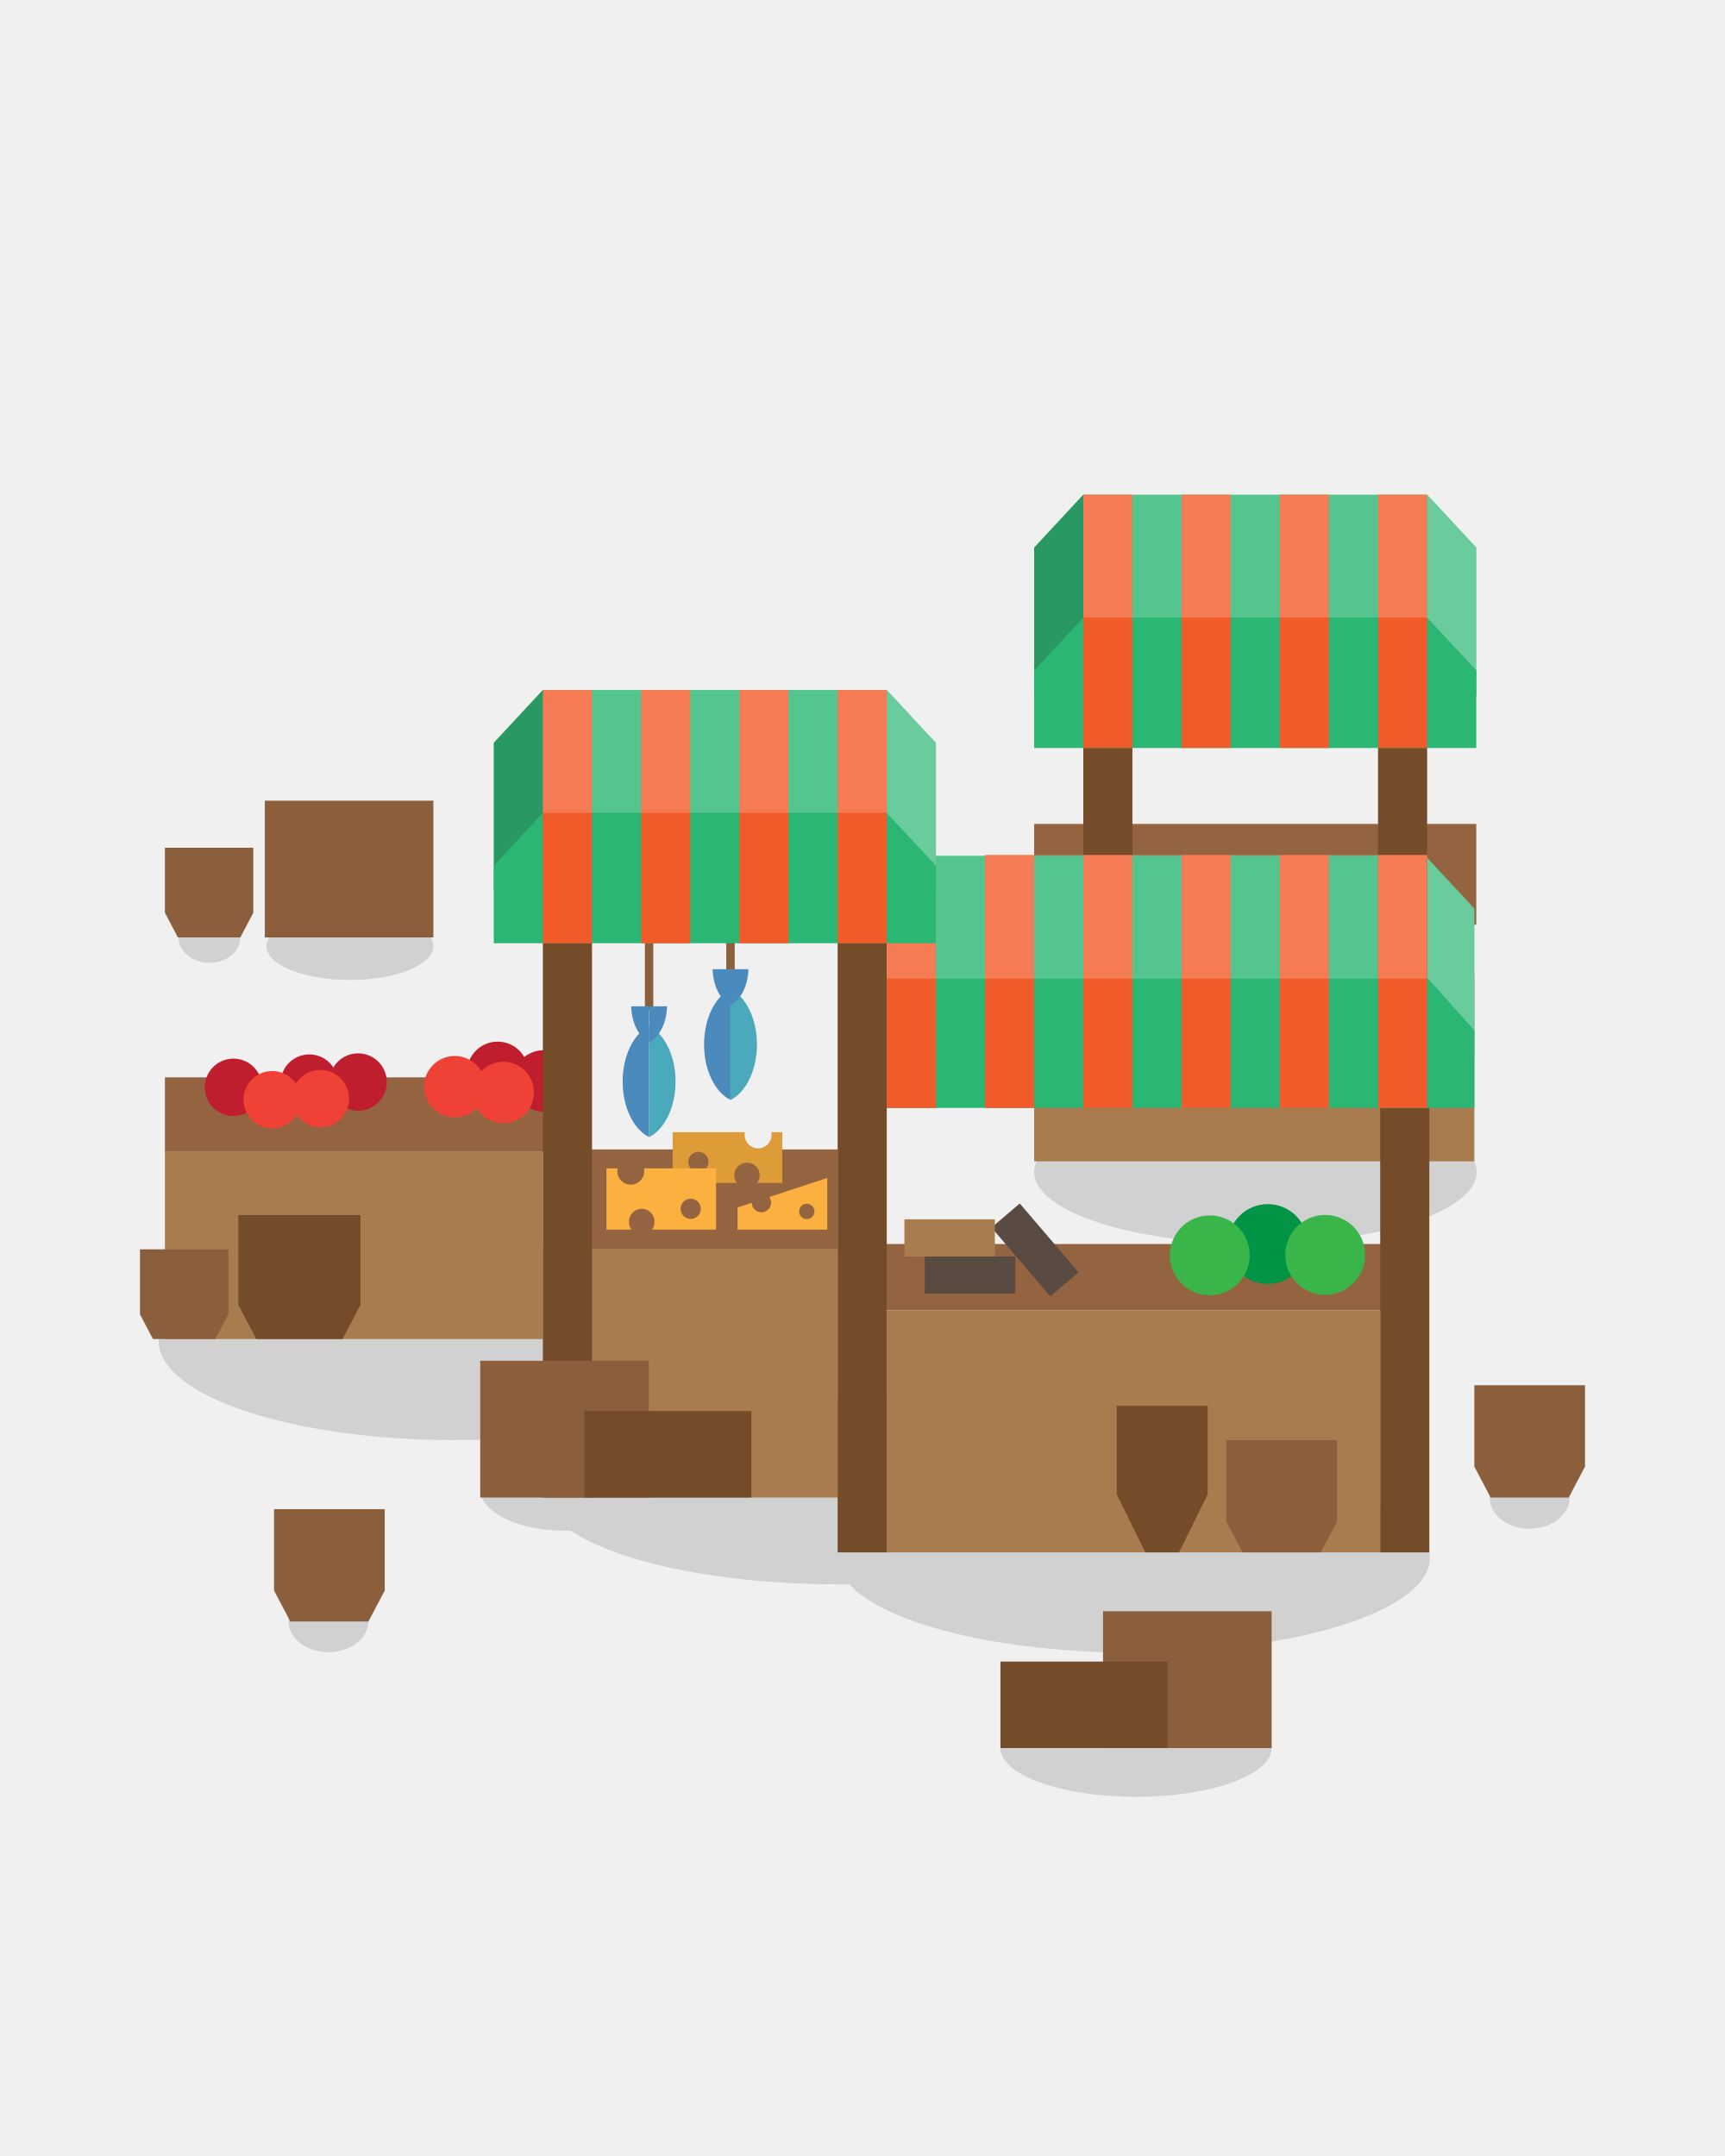
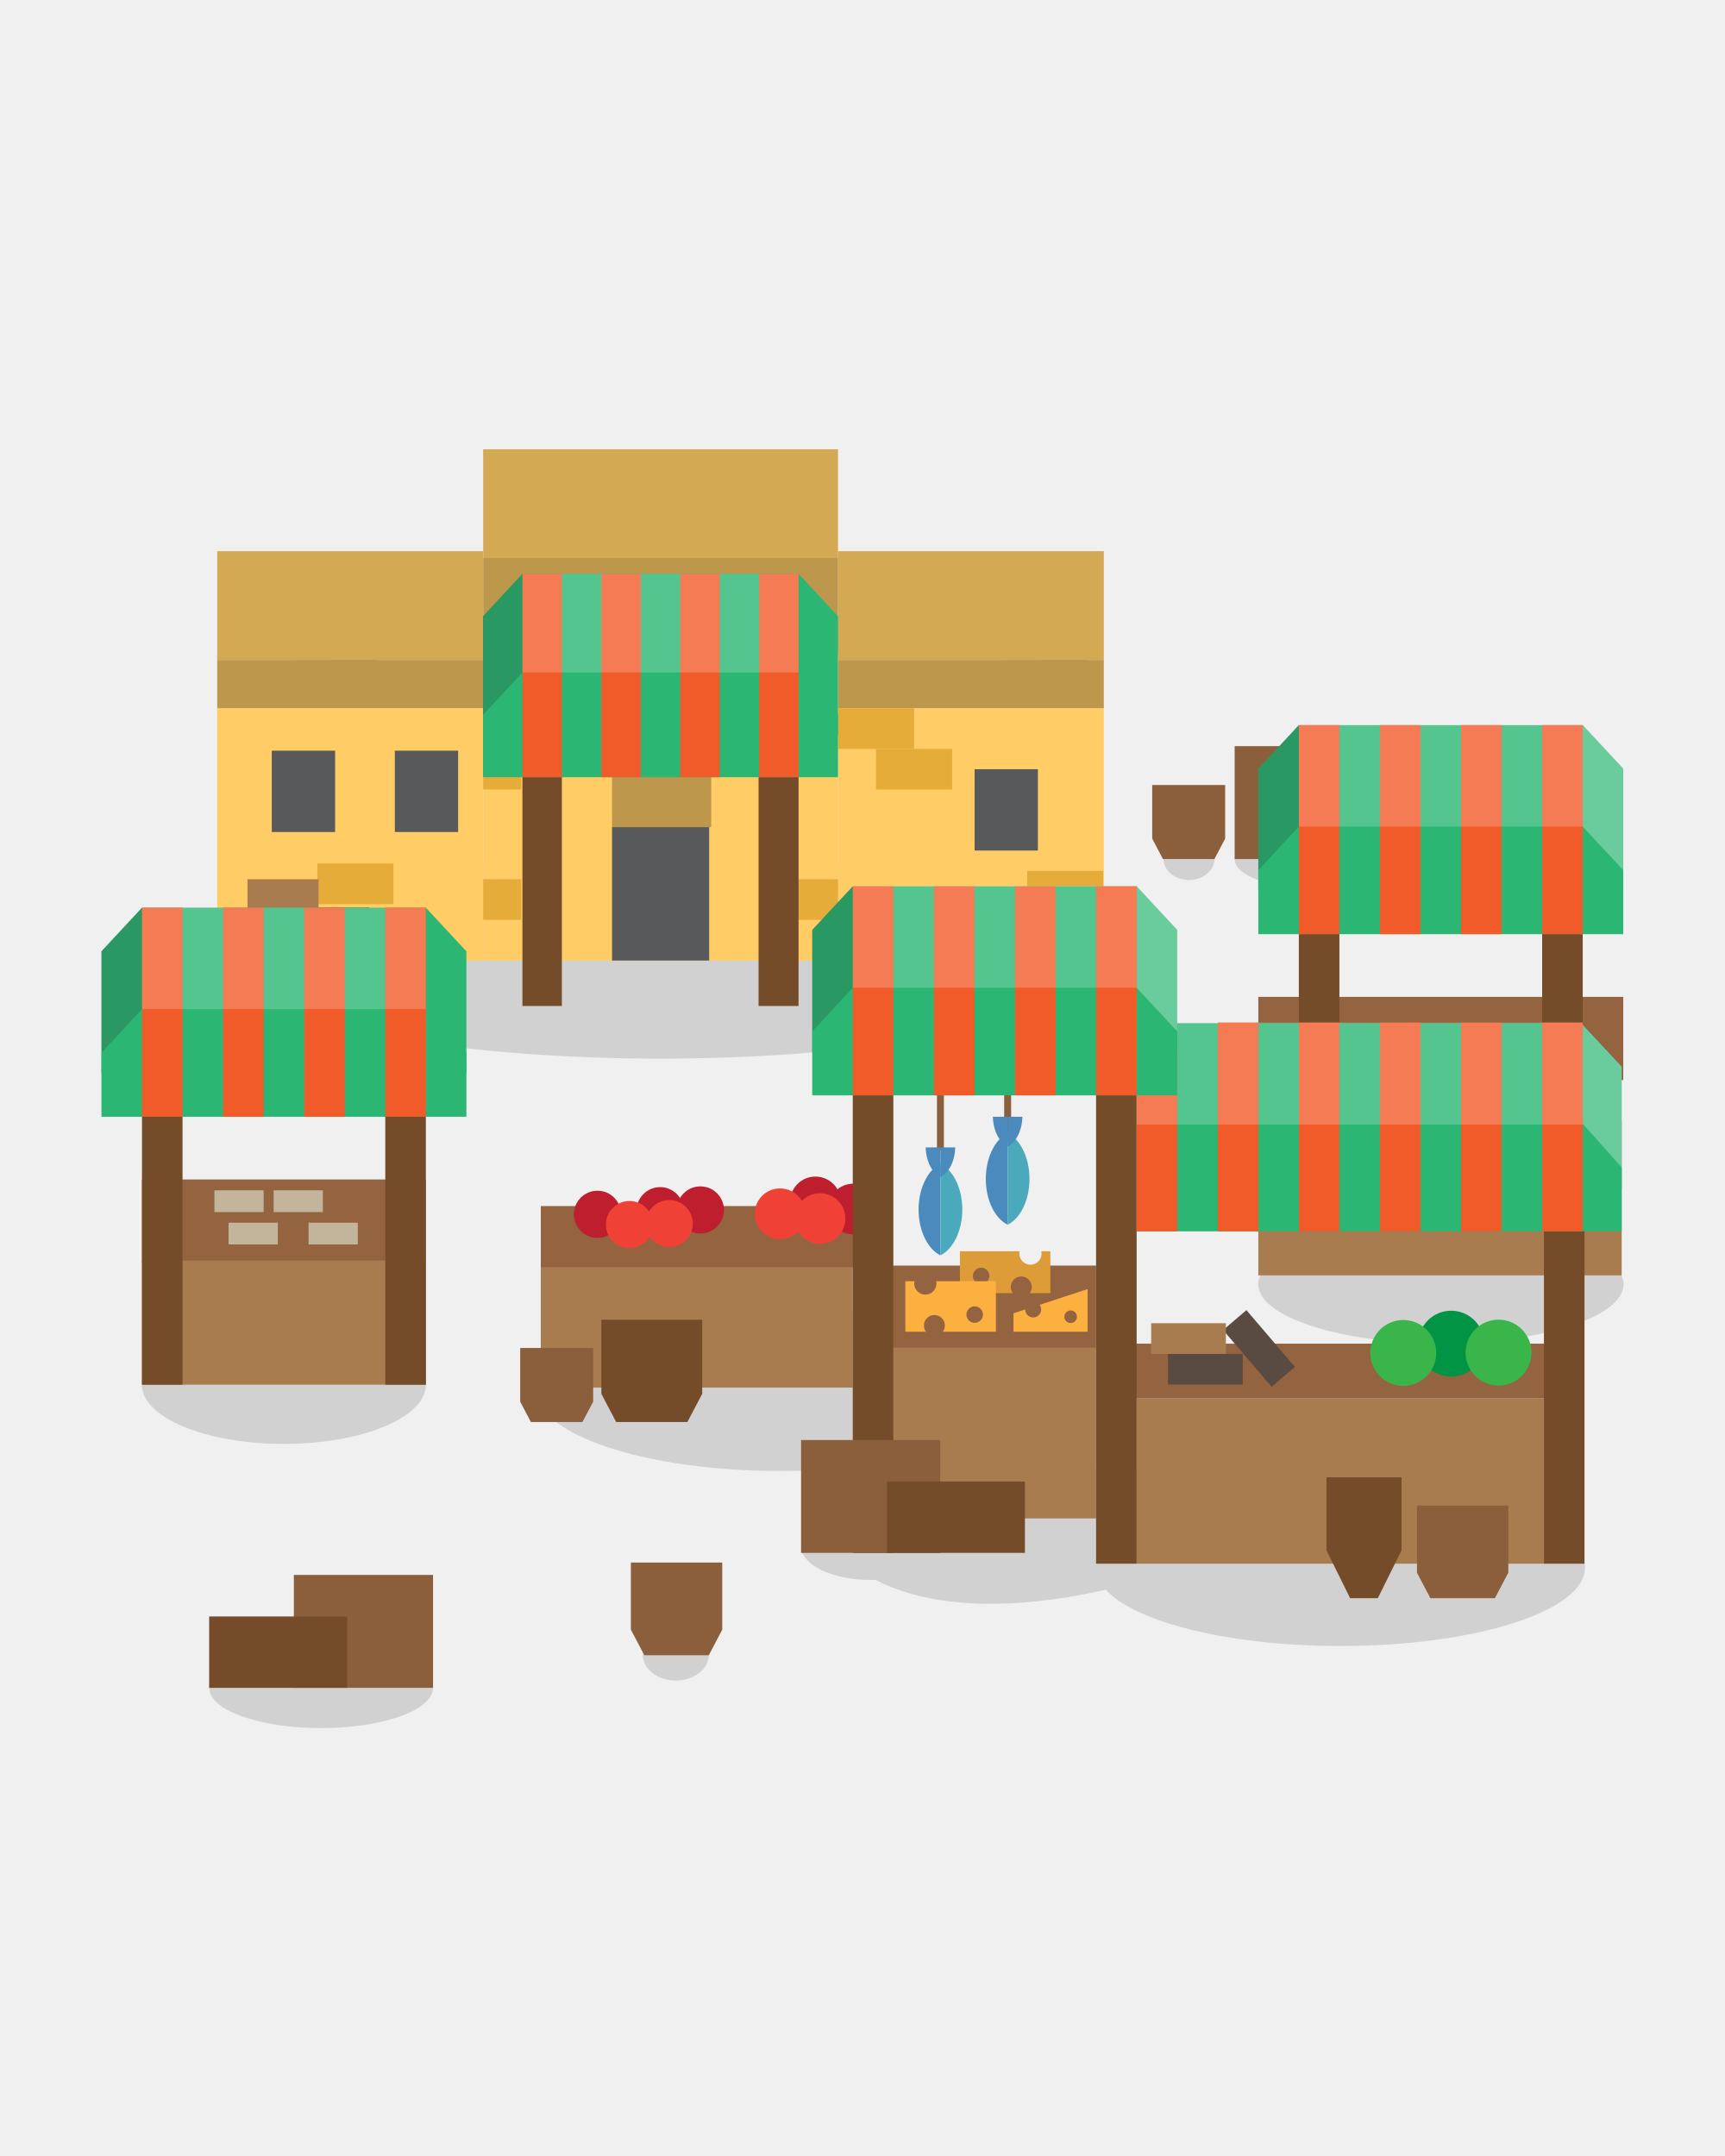
<svg xmlns="http://www.w3.org/2000/svg" viewBox="0 0 512 640">
+   <ellipse cx="196.04" cy="283.87" fill="#231f20" opacity=".15" rx="131.57" ry="30.38" />
+   <path d="m248.73 210.23h78.89v74.9h-78.89z" fill="#fc6" />
+   <path d="m248.73 195.88h78.89v14.35h-78.89z" fill="#bd974b" />
+   <path d="m248.73 210.23h22.58v12.07h-22.58z" fill="#e6ac39" />
+   <path d="m260.02 222.3h22.58v12.07h-22.58z" fill="#e6ac39" />
+   <path d="m304.88 258.52h22.58v12.07h-22.58z" fill="#e6ac39" />
+   <path d="m289.27 228.34h18.79v24.14h-18.79z" fill="#58595b" />
+   <path d="m308.99 180.38h13.35v15.5h-13.35z" fill="#754c29" />
+   <path d="m298.66 185.64h10.33v10.24h-10.33z" fill="#a97c50" />
+   <path d="m248.73 163.61h78.89v32.27h-78.89z" fill="#d4a954" />
+   <path d="m64.47 210.23h78.89v74.9h-78.89z" fill="#fc6" />
+   <path d="m64.47 195.88h78.89v14.35h-78.89z" fill="#bd974b" />
+   <path d="m94.19 256.32h22.58v12.07h-22.58z" fill="#e6ac39" />
+   <path d="m117.19 222.84h18.79v24.14h-18.79z" fill="#58595b" />
+   <path d="m80.67 222.84h18.79v24.14h-18.79z" fill="#58595b" />
+   <path d="m98.3 180.38h13.35v15.5h-13.35z" fill="#754c29" />
+   <path d="m87.97 185.64h10.33v10.24h-10.33z" fill="#a97c50" />
+   <path d="m64.47 163.61h78.89v32.27h-78.89z" fill="#d4a954" />
+   <path d="m143.41 183.97h105.32v101.16h-105.32z" fill="#fc6" />
+   <path d="m143.41 165.64h105.32v28.62h-105.32z" fill="#bd974b" />
+   <path d="m181.66 226.65h29.44v18.89h-29.44z" fill="#bd974b" />
+   <path d="m143.41 210.23h22.58v12.07h-22.58z" fill="#e6ac39" />
+   <path d="m226.15 260.99h22.58v12.07h-22.58z" fill="#e6ac39" />
+   <path d="m143.41 260.99h11.29v12.07h-11.29z" fill="#e6ac39" />
+   <path d="m143.41 222.3h11.29v12.07h-11.29z" fill="#e6ac39" />
+   <path d="m181.66 245.53h28.83v39.6h-28.83z" fill="#58595b" />
+   <path d="m143.41 133.37h105.32v32.27h-105.32z" fill="#d4a954" />
+   <path d="m106.71 289.2h-13.77l-2.87-5.46v-14.34h19.51v14.34z" fill="#754c29" />
+   <path d="m291.46 290.83h-12.63l-3.44-6.67v-19.94h19.51v19.94z" fill="#a97c50" />
+   <path d="m314.37 290.83h-12.63l-3.44-6.67v-19.94h19.51v19.94z" fill="#a97c50" />
+   <path d="m88.7 290.7h-9.38l-5.86-10.26v-19.44h21.1v19.44z" fill="#a97c50" />
+   <path d="m225.15 201.11h11.87v97.51h-11.87z" fill="#754c29" />
+   <path d="m155.06 203.35h11.71v95.27h-11.71z" fill="#754c29" />
+   <path d="m143.36 230.7h105.37v-18.47l-11.71-12.6h-81.96l-11.7 12.6z" fill="#2bb673" />
+   <path d="m143.36 218.19h105.37v-35.26l-11.71-12.6h-81.96l-11.7 12.6z" fill="#2bb673" />
+   <path d="m155.06 170.33h11.71v60.37h-11.71z" fill="#f15a29" />
+   <path d="m178.48 170.33h11.71v60.37h-11.71z" fill="#f15a29" />
+   <path d="m201.9 170.33h11.71v60.37h-11.71z" fill="#f15a29" />
+   <path d="m225.31 170.33h11.71v60.37h-11.71z" fill="#f15a29" />
+   <path d="m155.06 170.33h81.96v29.3h-81.96z" fill="#fff" opacity=".2" />
  <g fill="#231f20">
-     <path d="m336.51 434.22h-3.47c-10.62-11.68-44.39-20.22-84.42-20.22-34.89 0-65 6.5-79.23 15.93-.6 0-1.21 0-1.83 0-13.82 0-25 5.47-25 12.22s11.2 12.22 25 12.22h1.83c14.19 9.42 44.34 15.93 79.23 15.93h3.47c10.62 11.71 44.39 20.27 84.42 20.27 48.54 0 87.89-12.59 87.89-28.11s-39.35-28.24-87.89-28.24z" opacity=".15" />
-     <ellipse cx="134.98" cy="398.07" opacity=".15" rx="87.89" ry="29.42" />
-     <ellipse cx="372.62" cy="347.9" opacity=".15" rx="65.67" ry="21.3" />
-     <ellipse cx="337.18" cy="518.9" opacity=".15" rx="40.24" ry="14.48" />
-     <path d="m97.49 471.92c-6.55 0-11.87 4.15-11.87 9.26s5.32 9.26 11.87 9.26 11.87-4.15 11.87-9.26-5.31-9.26-11.87-9.26z" opacity=".15" />
-     <path d="m454 435.28c-6.56 0-11.87 4.15-11.87 9.26s5.31 9.26 11.87 9.26 11.87-4.15 11.87-9.26-5.29-9.26-11.87-9.26z" opacity=".15" />
-     <ellipse cx="103.86" cy="280.82" opacity=".15" rx="24.79" ry="10.08" />
-     <path d="m62.18 285.81c5.05 0 9.15-3.37 9.15-7.53s-4.1-7.54-9.15-7.54-9.18 3.37-9.18 7.54 4.12 7.53 9.18 7.53z" opacity=".15" />
+     <path d="m143.36 212.23 11.7-12.6v-29.3l-11.7 12.6z" opacity=".2" />
+     <path d="m397.88 452.46h-2.87c-8.76-9.67-36.64-16.73-69.68-16.73-28.8 0-53.68 5.37-65.4 13.15-.5 0-1 0-1.51 0-11.41 0-20.65 4.51-20.65 10.08s9.23 10.04 20.65 10.04h1.51c26.69 14 67.32 2.9 68.27 2.89 8.76 9.66 36.64 16.72 69.68 16.72 40.07 0 72.55-10.38 72.55-23.2s-32.43-12.95-72.55-12.95z" opacity=".15" />
+     <ellipse cx="231.53" cy="412.38" opacity=".15" rx="72.55" ry="24.28" />
+     <ellipse cx="427.68" cy="381.21" opacity=".15" rx="54.21" ry="17.58" />
+     <ellipse cx="95.3" cy="501.03" opacity=".15" rx="33.22" ry="11.95" />
+     <path d="m200.58 483.58c-5.41 0-9.8 3.42-9.8 7.64s4.39 7.64 9.8 7.64 9.8-3.42 9.8-7.64-4.38-7.64-9.8-7.64z" opacity=".15" />
+     <ellipse cx="387.11" cy="255" opacity=".15" rx="20.65" ry="8.32" />
  </g>
-   <path d="m306.95 244.58h131.23v29.92h-131.23z" fill="#946440" />
-   <path d="m306.95 289.2h130.66v55.53h-130.66z" fill="#a97c50" />
-   <path d="m48.95 319.81h112.39v22.15h-112.39z" fill="#946440" />
-   <path d="m173.42 341.21h75.2v30.06h-75.2z" fill="#946440" />
-   <path d="m262.06 369.28h150.26v19.73h-150.26z" fill="#946440" />
-   <path d="m269.77 313.63h167.83v-43.92l-14.58-15.69h-102.07-51.18z" fill="#2bb673" />
-   <path d="m437.6 306.2-14.58-15.69v-36.49l14.58 15.69z" fill="#fff" opacity=".3" />
-   <path d="m301.7 357.6h11.02v26.86h-11.02z" fill="#594a42" transform="matrix(.7602926 -.6495808 .6495808 .7602926 -167.37 288.5)" />
-   <path d="m388.14 369.28a11.85 11.85 0 1 1 -11.84-11.84 11.84 11.84 0 0 1 11.84 11.84z" fill="#009444" />
-   <path d="m405.17 372.51a11.85 11.85 0 1 1 -11.84-11.85 11.84 11.84 0 0 1 11.84 11.85z" fill="#39b54a" />
-   <path d="m77.81 322.78a8.52 8.52 0 1 1 -8.52-8.53 8.53 8.53 0 0 1 8.52 8.53z" fill="#be1e2d" />
-   <path d="m100.34 321.47a8.53 8.53 0 1 1 -8.52-8.47 8.53 8.53 0 0 1 8.52 8.47z" fill="#be1e2d" />
-   <path d="m156.83 318.32a9.12 9.12 0 1 1 -9.12-9.12 9.12 9.12 0 0 1 9.12 9.12z" fill="#be1e2d" />
-   <path d="m170.46 320.88a9.12 9.12 0 1 1 -9.12-9.12 9.12 9.12 0 0 1 9.12 9.12z" fill="#be1e2d" />
-   <path d="m114.81 321.21a8.52 8.52 0 1 1 -8.52-8.53 8.52 8.52 0 0 1 8.52 8.53z" fill="#be1e2d" />
-   <path d="m103.62 326.12a8.52 8.52 0 1 1 -8.52-8.52 8.52 8.52 0 0 1 8.52 8.52z" fill="#ef4136" />
-   <path d="m48.95 341.96h112.18v55.53h-112.18z" fill="#a97c50" />
-   <path d="m263.2 389.01h146.46v71.81h-146.46z" fill="#a97c50" />
-   <path d="m175.39 370.71h73.23v73.83h-73.23z" fill="#a97c50" />
-   <path d="m45.4 397.48h18.52l3.86-7.33v-19.29h-26.23v19.29z" fill="#8b5e3c" />
-   <path d="m52.81 278.28h18.52l3.86-7.34v-19.29h-26.24v19.29z" fill="#8b5e3c" />
-   <path d="m76.07 397.48h25.59l5.33-10.14v-26.65h-36.26v26.65z" fill="#754c29" />
-   <path d="m465.62 444.54h-23.19l-4.83-9.19v-24.15h32.85v24.15z" fill="#8b5e3c" />
-   <path d="m109.36 481.33h-23.19l-4.83-9.18v-24.16h32.85v24.16z" fill="#8b5e3c" />
-   <path d="m392.02 460.82h-23.19l-4.84-9.18v-24.16h32.86v24.16z" fill="#8b5e3c" />
-   <path d="m349.94 460.82h-9.97l-8.51-17.21v-26.29h26.99v26.29z" fill="#754c29" />
-   <path d="m248.62 279.21h14.58v181.61h-14.58z" fill="#754c29" />
-   <path d="m409.66 306.4h14.58v154.42h-14.58z" fill="#754c29" />
-   <path d="m161.13 279.21h14.58v165.33h-14.58z" fill="#754c29" />
-   <path d="m409.01 220.96h14.58v97.36h-14.58z" fill="#754c29" />
-   <path d="m321.53 220.96h14.58v88.63h-14.58z" fill="#754c29" />
-   <path d="m263.2 328.88h174.4v-23l-14-15.69h-160.4z" fill="#2bb673" />
-   <path d="m263.2 253.8h14.58v75.09h-14.58z" fill="#f15a29" />
-   <path d="m292.37 253.8h14.58v75.09h-14.58z" fill="#f15a29" />
-   <path d="m321.53 253.8h14.58v75.09h-14.58z" fill="#f15a29" />
-   <path d="m350.69 253.8h14.58v75.09h-14.58z" fill="#f15a29" />
-   <path d="m379.85 253.8h14.58v75.09h-14.58z" fill="#f15a29" />
-   <path d="m409.01 253.8h14.58v75.09h-14.58z" fill="#f15a29" />
-   <path d="m274.49 372.96h26.86v11.02h-26.86z" fill="#594a42" />
-   <path d="m268.43 361.94h26.86v11.02h-26.86z" fill="#a97c50" />
-   <path d="m228.94 336.07a4.47 4.47 0 0 1 .08.82 4 4 0 1 1 -8 0 4.47 4.47 0 0 1 .08-.82h-21.45v15.07h19a3.81 3.81 0 0 1 -.72-2.2 3.78 3.78 0 1 1 6.83 2.2h7.43v-15.07zm-21.65 11.83a3 3 0 1 1 3-3 3 3 0 0 1 -3 3z" fill="#de9c39" />
-   <path d="m228.34 355.33a2.87 2.87 0 1 1 -5.21 1.71l-4.22 1.39v6.57h26.63v-15.34zm11.13 6.55a2.27 2.27 0 1 1 2.26-2.27 2.27 2.27 0 0 1 -2.26 2.27z" fill="#fbb040" />
-   <path d="m142.54 403.94h50.04v40.6h-50.04z" fill="#8b5e3c" />
-   <path d="m173.42 418.87h49.61v25.67h-49.61z" fill="#754c29" />
-   <path d="m327.39 478.3h50.04v40.6h-50.04z" fill="#8b5e3c" />
-   <path d="m78.6 237.68h50.04v40.6h-50.04z" fill="#8b5e3c" />
-   <path d="m296.94 493.23h49.61v25.67h-49.61z" fill="#754c29" />
-   <path d="m191.41 278.37h2.5v21.41h-2.5z" fill="#8b5e3c" />
-   <path d="m215.57 275.16h2.5v21.41h-2.5z" fill="#8b5e3c" />
-   <path d="m192.66 304.6c-4.56 2.24-7.85 8.76-7.85 16.47s3.29 14.23 7.85 16.46z" fill="#4b8abc" />
-   <path d="m192.66 304.6v32.93c4.55-2.23 7.85-8.76 7.85-16.46s-3.3-14.23-7.85-16.47z" fill="#4ba9bc" />
-   <path d="m187.34 298.71c.14 5 2.33 9.21 5.32 10.67v-10.67z" fill="#4b8abc" />
-   <path d="m198 298.71c-.14 5-2.32 9.21-5.31 10.67v-10.67z" fill="#4b8abc" />
-   <path d="m216.82 293.59c-4.55 2.24-7.85 8.76-7.85 16.46s3.3 14.23 7.85 16.47z" fill="#4b8abc" />
-   <path d="m216.82 293.59v32.93c4.55-2.24 7.85-8.76 7.85-16.47s-3.3-14.22-7.85-16.46z" fill="#4ba9bc" />
-   <path d="m211.5 287.7c.15 5 2.33 9.2 5.32 10.67v-10.67z" fill="#4b8abc" />
-   <path d="m222.14 287.7c-.14 5-2.33 9.2-5.32 10.67v-10.67z" fill="#4b8abc" />
-   <path d="m263.2 253.8h160.39v36.71h-160.39z" fill="#fff" opacity=".2" />
-   <path d="m370.93 372.64a11.85 11.85 0 1 1 -11.84-11.85 11.84 11.84 0 0 1 11.84 11.85z" fill="#39b54a" />
-   <path d="m89.31 326.46a8.52 8.52 0 1 1 -8.52-8.52 8.52 8.52 0 0 1 8.52 8.52z" fill="#ef4136" />
-   <path d="m158.49 324.3a9.12 9.12 0 1 1 -9.12-9.12 9.12 9.12 0 0 1 9.12 9.12z" fill="#ef4136" />
-   <path d="m144.1 322.59a9.12 9.12 0 1 1 -9.11-9.12 9.11 9.11 0 0 1 9.11 9.12z" fill="#ef4136" />
-   <path d="m180 346.83v18.17h7.42a3.74 3.74 0 0 1 -.72-2.2 3.78 3.78 0 1 1 7.55 0 3.74 3.74 0 0 1 -.72 2.2h19v-18.17h-21.39a4.49 4.49 0 0 1 .08.83 4 4 0 0 1 -8 0 3.77 3.77 0 0 1 .09-.83zm22 12a3 3 0 1 1 3 3 3 3 0 0 1 -3-2.99z" fill="#fbb040" />
-   <path d="m146.55 280h131.23v-23.01l-14.58-15.68h-102.07l-14.58 15.68z" fill="#2bb673" />
-   <path d="m146.55 264.42h131.23v-43.92l-14.58-15.69h-102.07l-14.58 15.69z" fill="#2bb673" />
-   <path d="m161.13 204.82h14.58v75.18h-14.58z" fill="#f15a29" />
-   <path d="m190.3 204.82h14.58v75.18h-14.58z" fill="#f15a29" />
-   <path d="m219.46 204.82h14.58v75.18h-14.58z" fill="#f15a29" />
-   <path d="m248.62 204.82h14.58v75.18h-14.58z" fill="#f15a29" />
-   <path d="m277.78 256.99-14.58-15.68v-36.5l14.58 15.69z" fill="#fff" opacity=".3" />
-   <path d="m146.55 256.99 14.58-15.68v-36.5l-14.58 15.69z" fill="#231f20" opacity=".2" />
-   <path d="m161.13 204.59h102.07v36.71h-102.07z" fill="#fff" opacity=".2" />
-   <path d="m306.95 222.03h131.23v-23.01l-14.58-15.68h-102.07l-14.58 15.68z" fill="#2bb673" />
-   <path d="m306.95 206.45h131.23v-43.92l-14.58-15.69h-102.07l-14.58 15.69z" fill="#2bb673" />
-   <path d="m321.53 146.84h14.58v75.18h-14.58z" fill="#f15a29" />
-   <path d="m350.69 146.84h14.58v75.18h-14.58z" fill="#f15a29" />
-   <path d="m379.85 146.84h14.58v75.18h-14.58z" fill="#f15a29" />
-   <path d="m409.01 146.84h14.58v75.18h-14.58z" fill="#f15a29" />
-   <path d="m438.18 199.02-14.58-15.68v-36.5l14.58 15.69z" fill="#fff" opacity=".3" />
-   <path d="m306.95 199.02 14.58-15.68v-36.5l-14.58 15.69z" fill="#231f20" opacity=".2" />
-   <path d="m321.53 146.62h102.07v36.71h-102.07z" fill="#fff" opacity=".2" />
+   <path d="m366.46 221.49h41.31v33.51h-41.31z" fill="#8b5e3c" />
+   <path d="m352.9 261.22c4.17 0 7.56-2.79 7.56-6.22s-3.39-6.22-7.56-6.22-7.55 2.78-7.55 6.22 3.38 6.22 7.55 6.22z" fill="#231f20" opacity=".15" />
+   <path d="m345.17 255h15.29l3.18-6.06v-15.92h-21.65v15.92z" fill="#8b5e3c" />
+   <path d="m373.48 295.92h108.32v24.7h-108.32z" fill="#946440" />
+   <path d="m373.48 332.75h107.85v45.83h-107.85z" fill="#a97c50" />
+   <path d="m457.73 276.42h12.04v80.37h-12.04z" fill="#754c29" />
+   <path d="m385.51 276.42h12.04v73.16h-12.04z" fill="#754c29" />
+   <path d="m373.48 277.3h108.32v-18.99l-12.04-12.95h-84.25l-12.03 12.95z" fill="#2bb673" />
+   <path d="m373.48 264.44h108.32v-36.25l-12.04-12.95h-84.25l-12.03 12.95z" fill="#2bb673" />
+   <path d="m385.51 215.24h12.04v62.06h-12.04z" fill="#f15a29" />
+   <path d="m409.58 215.24h12.04v62.06h-12.04z" fill="#f15a29" />
+   <path d="m433.66 215.24h12.04v62.06h-12.04z" fill="#f15a29" />
+   <path d="m457.73 215.24h12.04v62.06h-12.04z" fill="#f15a29" />
+   <path d="m385.51 215.06h84.25v30.31h-84.25z" fill="#fff" opacity=".2" />
+   <path d="m160.51 358.01h92.77v18.28h-92.77z" fill="#946440" />
+   <path d="m263.26 375.68h62.08v24.81h-62.08z" fill="#946440" />
+   <path d="m336.42 398.86h124.03v16.29h-124.03z" fill="#946440" />
+   <path d="m342.79 352.91h138.54v-36.25l-12.04-12.95h-84.25-42.25z" fill="#2bb673" />
+   <path d="m481.33 346.78-12.04-12.95v-30.12l12.04 12.95z" fill="#fff" opacity=".3" />
+   <path d="m369.15 389.21h9.1v22.17h-9.1z" fill="#594a42" transform="matrix(.7602926 -.6495808 .6495808 .7602926 -170.45 338.7)" />
+   <path d="m440.5 398.86a9.78 9.78 0 1 1 -9.78-9.78 9.77 9.77 0 0 1 9.78 9.78z" fill="#009444" />
+   <path d="m454.56 401.52a9.78 9.78 0 1 1 -9.78-9.78 9.78 9.78 0 0 1 9.78 9.78z" fill="#39b54a" />
+   <path d="m184.33 360.46a7 7 0 1 1 -7-7 7 7 0 0 1 7 7z" fill="#be1e2d" />
+   <path d="m202.93 359.39a7 7 0 1 1 -7-7 7 7 0 0 1 7 7z" fill="#be1e2d" />
+   <path d="m249.56 356.78a7.53 7.53 0 1 1 -7.53-7.52 7.53 7.53 0 0 1 7.53 7.52z" fill="#be1e2d" />
+   <path d="m260.81 358.9a7.53 7.53 0 1 1 -7.53-7.53 7.53 7.53 0 0 1 7.53 7.53z" fill="#be1e2d" />
+   <path d="m214.88 359.17a7 7 0 1 1 -7-7 7 7 0 0 1 7 7z" fill="#be1e2d" />
+   <path d="m205.64 363.23a7 7 0 1 1 -7-7 7 7 0 0 1 7 7z" fill="#ef4136" />
+   <path d="m160.51 376.3h92.6v35.6h-92.6z" fill="#a97c50" />
+   <path d="m337.37 415.14h120.89v49.04h-120.89z" fill="#a97c50" />
+   <path d="m264.88 400.04h60.45v50.7h-60.45z" fill="#a97c50" />
+   <path d="m157.58 422.13h15.29l3.19-6.05v-15.93h-21.66v15.93z" fill="#8b5e3c" />
+   <path d="m182.89 422.13h21.13l4.4-8.37v-22h-29.93v22z" fill="#754c29" />
+   <path d="m210.38 491.35h-19.14l-3.99-7.59v-19.93h27.12v19.93z" fill="#8b5e3c" />
+   <path d="m443.7 474.42h-19.15l-3.98-7.59v-19.93h27.12v19.93z" fill="#8b5e3c" />
+   <path d="m408.96 474.42h-8.23l-7.02-14.21v-21.7h22.28v21.7z" fill="#754c29" />
+   <path d="m325.33 324.51h12.04v139.67h-12.04z" fill="#754c29" />
+   <path d="m458.26 346.95h12.04v117.23h-12.04z" fill="#754c29" />
+   <path d="m253.11 324.51h12.04v136.47h-12.04z" fill="#754c29" />
+   <path d="m337.37 365.51h143.96v-18.99l-11.57-12.95h-132.39z" fill="#2bb673" />
+   <path d="m337.37 303.53h12.04v61.98h-12.04z" fill="#f15a29" />
+   <path d="m361.44 303.53h12.04v61.98h-12.04z" fill="#f15a29" />
+   <path d="m385.51 303.53h12.04v61.98h-12.04z" fill="#f15a29" />
+   <path d="m409.58 303.53h12.04v61.98h-12.04z" fill="#f15a29" />
+   <path d="m433.66 303.53h12.04v61.98h-12.04z" fill="#f15a29" />
+   <path d="m457.73 303.53h12.04v61.98h-12.04z" fill="#f15a29" />
+   <path d="m346.68 401.89h22.17v9.1h-22.17z" fill="#594a42" />
+   <path d="m341.68 392.79h22.17v9.1h-22.17z" fill="#a97c50" />
+   <path d="m309.08 371.44a3.08 3.08 0 0 1 .07.68 3.3 3.3 0 1 1 -6.6 0 3.08 3.08 0 0 1 .08-.68h-17.72v12.44h15.72a3.11 3.11 0 1 1 5 0h6.13v-12.44zm-17.87 9.77a2.45 2.45 0 1 1 2.45-2.45 2.45 2.45 0 0 1 -2.45 2.45z" fill="#de9c39" />
+   <path d="m308.59 387.33a2.41 2.41 0 0 1 .44 1.38 2.37 2.37 0 0 1 -4.74 0l-3.48 1.14v5.46h22v-12.65zm9.19 5.41a1.87 1.87 0 1 1 1.87-1.87 1.87 1.87 0 0 1 -1.87 1.87z" fill="#fbb040" />
+   <path d="m237.77 427.46h41.31v33.51h-41.31z" fill="#8b5e3c" />
+   <path d="m263.26 439.78h40.95v21.19h-40.95z" fill="#754c29" />
+   <path d="m87.22 467.51h41.31v33.51h-41.31z" fill="#8b5e3c" />
+   <path d="m62.08 479.84h40.95v21.19h-40.95z" fill="#754c29" />
+   <path d="m278.1 323.81h2.06v17.67h-2.06z" fill="#8b5e3c" />
+   <path d="m298.05 321.16h2.06v17.67h-2.06z" fill="#8b5e3c" />
+   <path d="m279.13 345.46c-3.75 1.85-6.48 7.23-6.48 13.59s2.73 11.75 6.48 13.59z" fill="#4b8abc" />
+   <path d="m279.13 345.46v27.18c3.76-1.84 6.49-7.23 6.49-13.59s-2.73-11.74-6.49-13.59z" fill="#4ba9bc" />
+   <path d="m274.75 340.6c.11 4.14 1.92 7.6 4.38 8.81v-8.81z" fill="#4b8abc" />
+   <path d="m283.52 340.6c-.11 4.14-1.92 7.6-4.39 8.81v-8.81z" fill="#4b8abc" />
+   <path d="m299.08 336.37c-3.76 1.85-6.48 7.23-6.48 13.59s2.72 11.75 6.48 13.59z" fill="#4b8abc" />
+   <path d="m299.08 336.37v27.18c3.76-1.84 6.48-7.23 6.48-13.59s-2.72-11.74-6.48-13.59z" fill="#4ba9bc" />
+   <path d="m294.69 331.51c.12 4.14 1.92 7.6 4.39 8.81v-8.81z" fill="#4b8abc" />
+   <path d="m303.47 331.51c-.12 4.14-1.92 7.6-4.39 8.81v-8.81z" fill="#4b8abc" />
+   <path d="m337.37 303.53h132.4v30.31h-132.4z" fill="#fff" opacity=".2" />
+   <path d="m426.29 401.62a9.78 9.78 0 1 1 -9.78-9.78 9.78 9.78 0 0 1 9.78 9.78z" fill="#39b54a" />
+   <path d="m193.83 363.51a7 7 0 1 1 -7-7 7 7 0 0 1 7 7z" fill="#ef4136" />
+   <path d="m250.93 361.72a7.53 7.53 0 1 1 -7.52-7.52 7.53 7.53 0 0 1 7.52 7.52z" fill="#ef4136" />
+   <path d="m239.06 360.31a7.53 7.53 0 1 1 -7.53-7.53 7.53 7.53 0 0 1 7.53 7.53z" fill="#ef4136" />
+   <path d="m268.71 380.32v15h6.13a3.11 3.11 0 1 1 5 0h15.76v-15h-17.72a3.08 3.08 0 0 1 .07.68 3.3 3.3 0 0 1 -6.6 0 3.82 3.82 0 0 1 .07-.68zm18.14 9.91a2.45 2.45 0 1 1 2.45 2.45 2.44 2.44 0 0 1 -2.45-2.45z" fill="#fbb040" />
+   <path d="m241.08 325.15h108.32v-18.99l-12.03-12.94h-84.26l-12.03 12.94z" fill="#2bb673" />
+   <path d="m241.08 312.3h108.32v-36.26l-12.03-12.95h-84.26l-12.03 12.95z" fill="#2bb673" />
+   <path d="m253.11 263.09h12.04v62.06h-12.04z" fill="#f15a29" />
+   <path d="m277.19 263.09h12.04v62.06h-12.04z" fill="#f15a29" />
+   <path d="m301.26 263.09h12.04v62.06h-12.04z" fill="#f15a29" />
+   <path d="m325.33 263.09h12.04v62.06h-12.04z" fill="#f15a29" />
+   <path d="m349.4 306.16-12.03-12.94v-30.13l12.03 12.95z" fill="#fff" opacity=".3" />
+   <path d="m241.08 306.16 12.03-12.94v-30.13l-12.03 12.95z" fill="#231f20" opacity=".2" />
+   <path d="m253.11 262.91h84.25v30.31h-84.25z" fill="#fff" opacity=".2" />
+   <path d="m481.8 258.31-12.04-12.95v-30.12l12.04 12.95z" fill="#fff" opacity=".3" />
+   <path d="m373.48 258.31 12.03-12.95v-30.12l-12.03 12.95z" fill="#231f20" opacity=".2" />
+   <ellipse cx="84.25" cy="411.04" fill="#231f20" opacity=".15" rx="42.15" ry="17.58" />
+   <path d="m42.14 350.12h84.25v24.7h-84.25z" fill="#946440" />
+   <path d="m42.14 374.21h84.25v36.83h-84.25z" fill="#a97c50" />
+   <path d="m114.36 330.62h12.04v80.42h-12.04z" fill="#754c29" />
+   <path d="m42.14 330.62h12.04v80.42h-12.04z" fill="#754c29" />
+   <path d="m30.11 331.5h108.32v-18.99l-12.04-12.95h-84.25l-12.03 12.95z" fill="#2bb673" />
+   <path d="m30.11 318.64h108.32v-36.25l-12.04-12.95h-84.25l-12.03 12.95z" fill="#2bb673" />
+   <path d="m42.14 269.44h12.04v62.06h-12.04z" fill="#f15a29" />
+   <path d="m66.21 269.44h12.04v62.06h-12.04z" fill="#f15a29" />
+   <path d="m90.29 269.44h12.04v62.06h-12.04z" fill="#f15a29" />
+   <path d="m114.36 269.44h12.04v62.06h-12.04z" fill="#f15a29" />
+   <path d="m42.14 269.44h84.25v30.12h-84.25z" fill="#fff" opacity=".2" />
+   <path d="m30.11 312.51 12.03-12.95v-30.12l-12.03 12.95z" fill="#231f20" opacity=".2" />
+   <path d="m63.64 353.34h14.61v6.46h-14.61z" fill="#c2b59b" />
+   <path d="m67.85 362.95h14.61v6.46h-14.61z" fill="#c2b59b" />
+   <path d="m81.22 353.34h14.61v6.46h-14.61z" fill="#c2b59b" />
+   <path d="m91.59 362.95h14.61v6.46h-14.61z" fill="#c2b59b" />
</svg>
